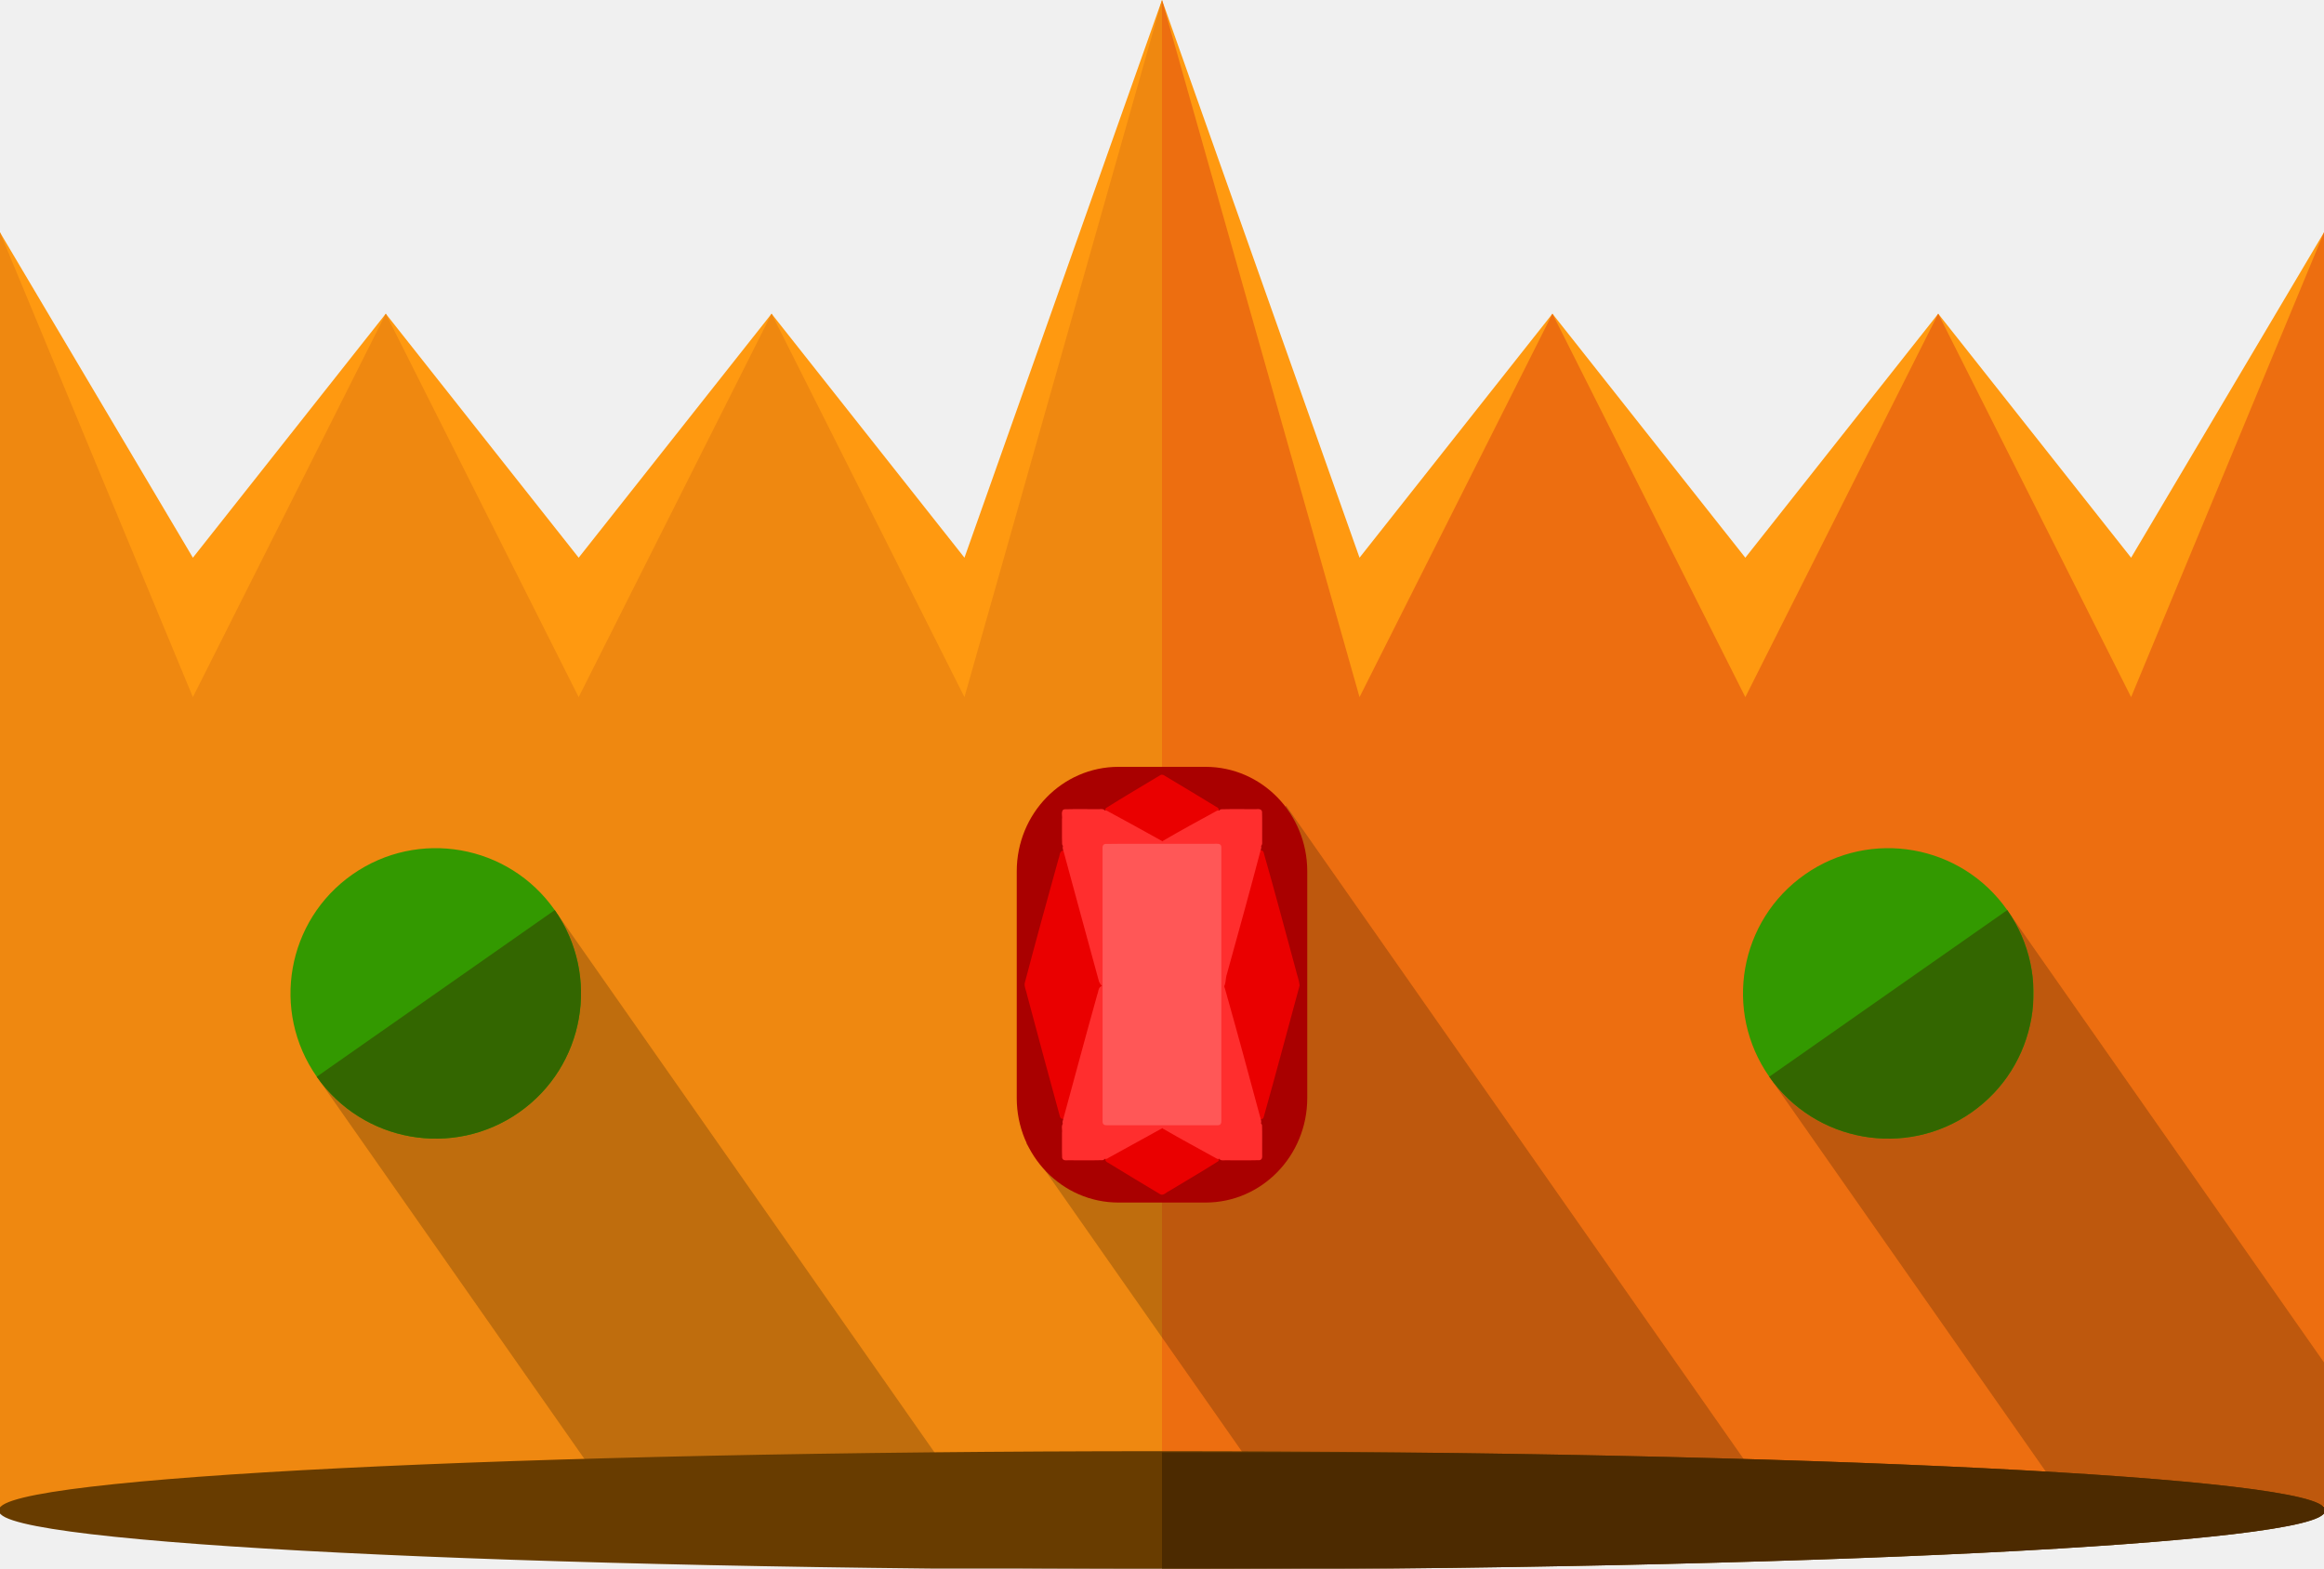
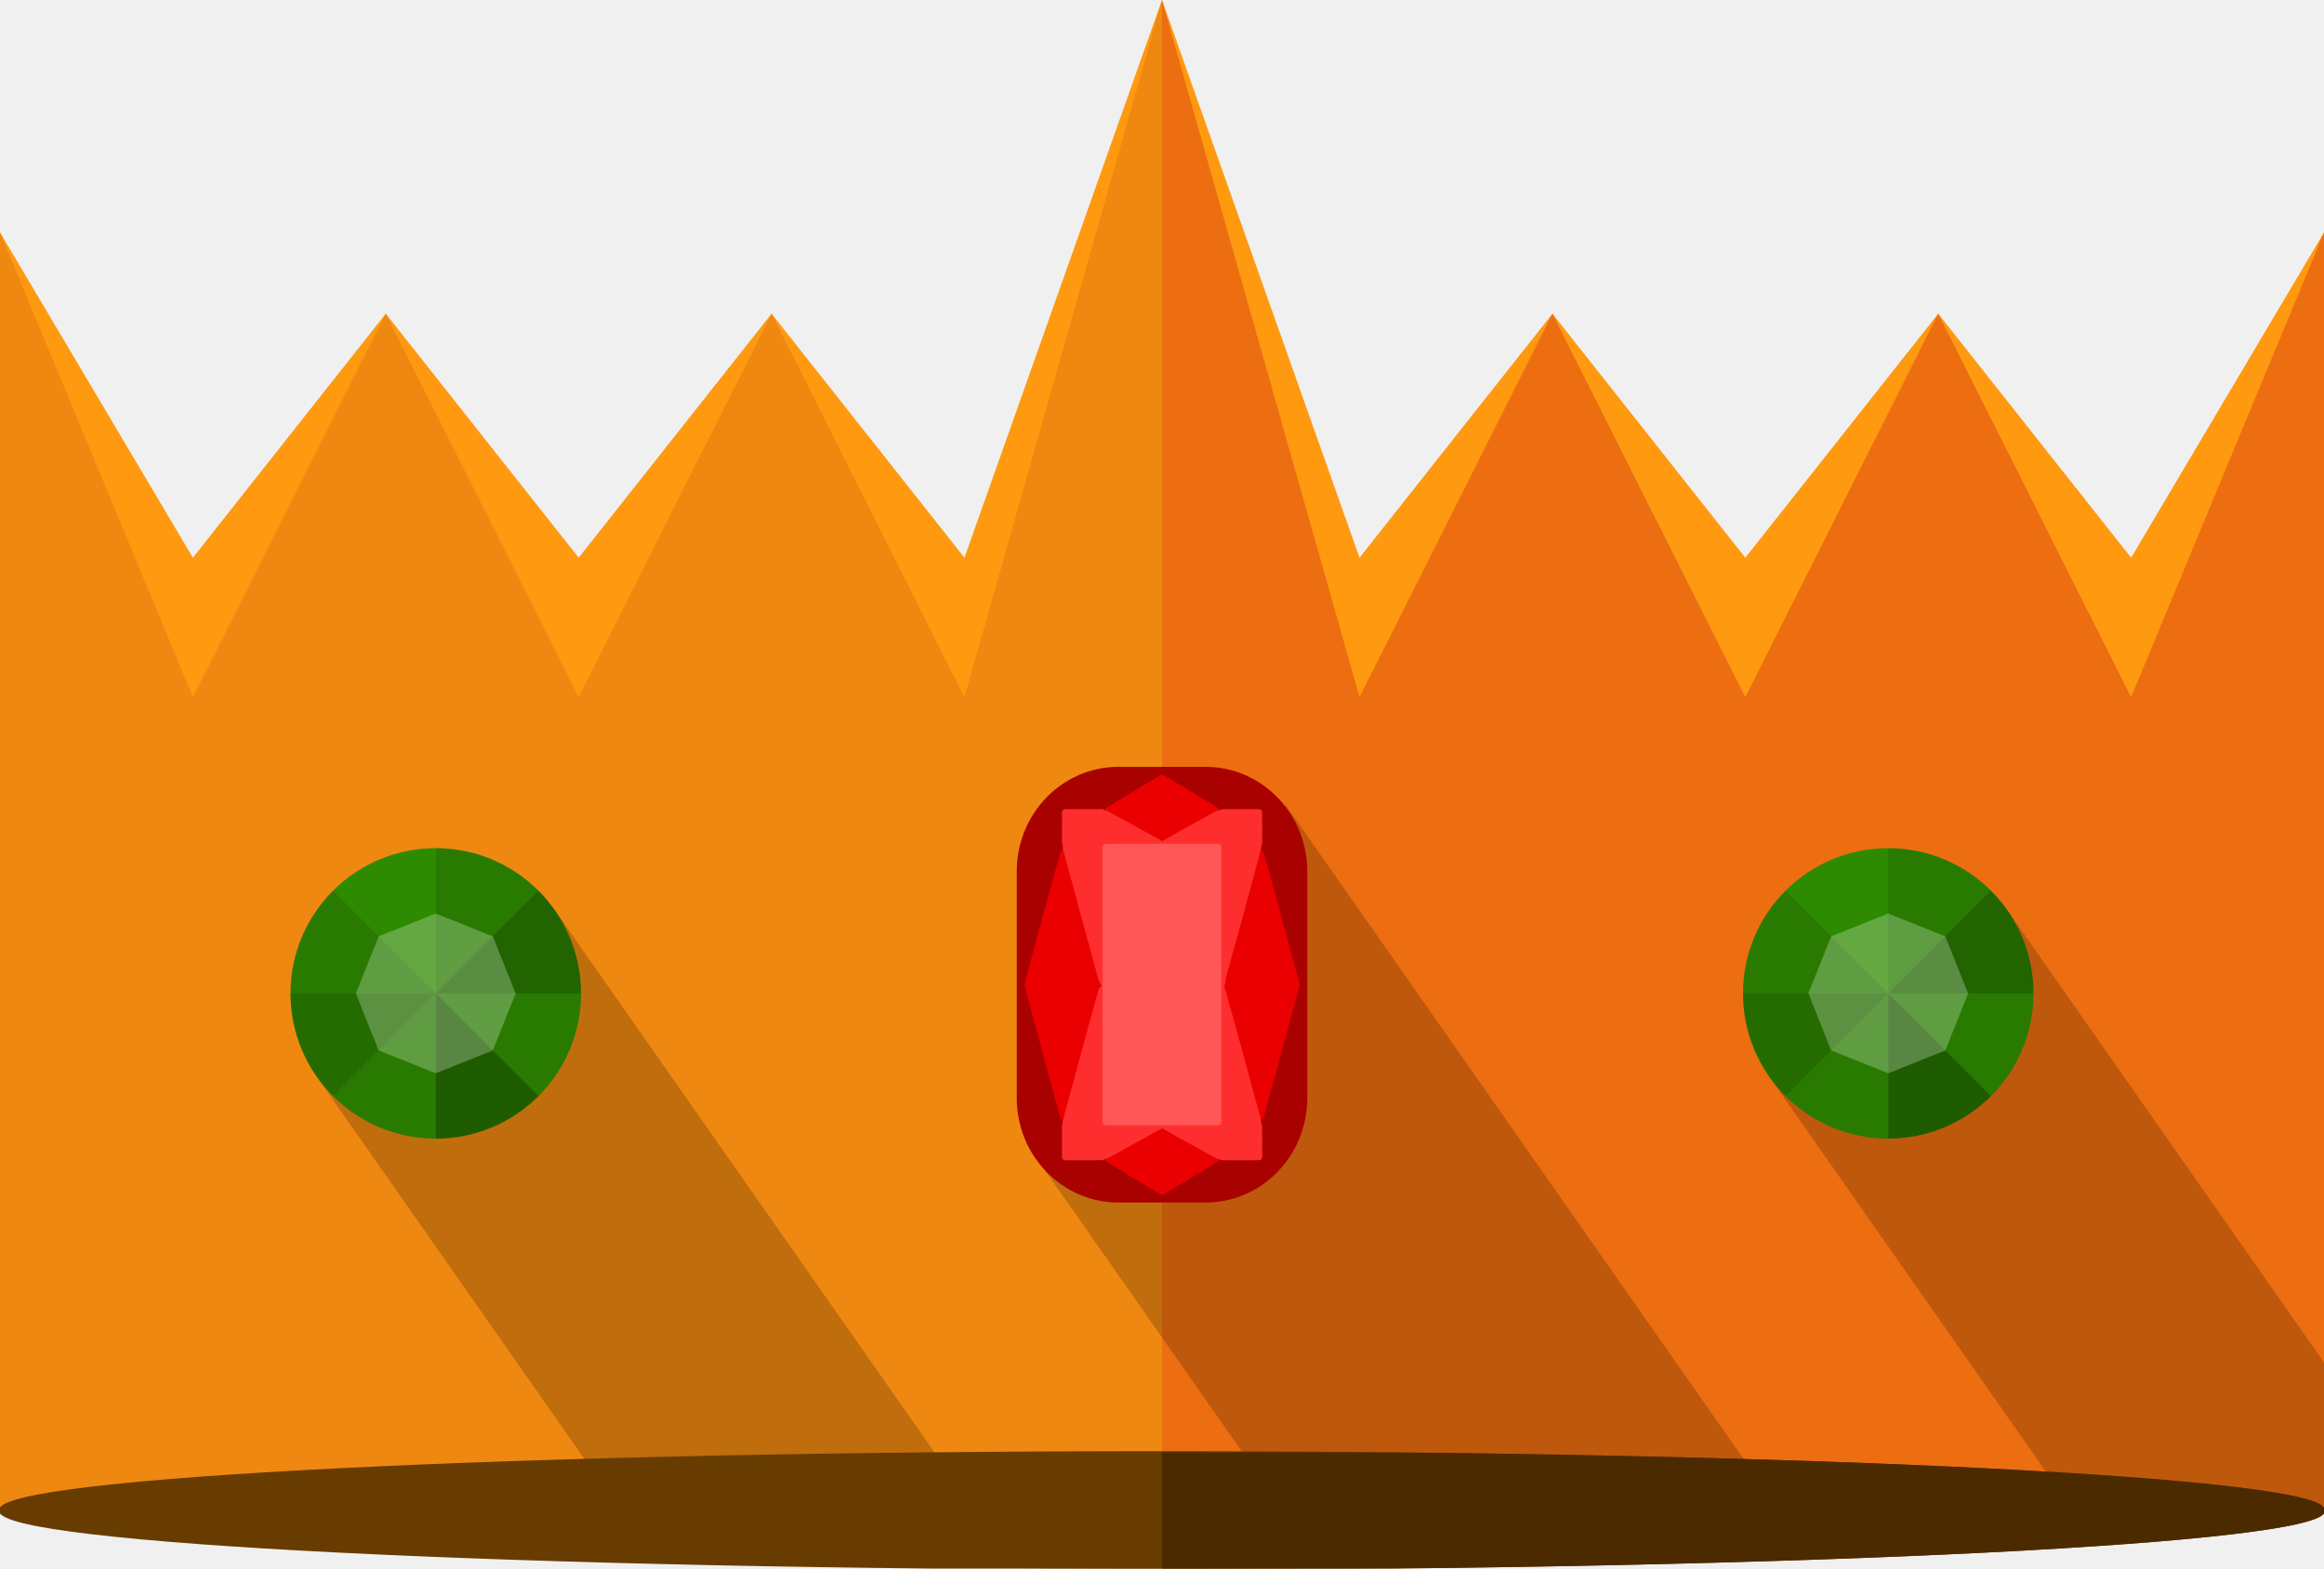
<svg xmlns="http://www.w3.org/2000/svg" xmlns:xlink="http://www.w3.org/1999/xlink" id="grm" version="2.0" height="675" width="1000" preserveAspectRatio="xMidYMid meet">
  <defs>
    <symbol id="crown-background-half">
      <path d="M0 100 l 83 140 l 83 -105 l 83 105 l 83 -105 l 83 105 l 85 -240 L 500 300 L 0 300" />
    </symbol>
    <symbol id="crown-background">
      <use xlink:href="#crown-background-half" style="fill:#ff9910" />
      <use xlink:href="#crown-background-half" transform="translate(1000 0) scale(-1,1)" style="fill:#ff9910" />
    </symbol>
    <symbol id="crown-foreground-half">
      <path d="M0 100 l 83 200 l 83 -165 l 83 165 l 83 -165 l 83 165 l 85 -300 L 500 649 L 0 649" />
    </symbol>
    <symbol id="crown-foreground">
      <use xlink:href="#crown-foreground-half" style="fill:#ef8810" />
      <use xlink:href="#crown-foreground-half" transform="translate(1000 0) scale(-1,1)" style="fill:#ed6e10" />
    </symbol>
    <clipPath id="cut-left" clipPathUnits="objectBoundingBox">
      <rect x="0" y="0" width=".5" height="1" transform="translate(.5 0)" />
    </clipPath>
    <symbol id="crown-bottom">
      <ellipse cx="0" cy="650" rx="500" ry="25" transform="translate(500 0)" style="fill:#683c00;stroke:#683c00;stroke-width:1" />
      <ellipse cx="0" cy="650" rx="500" ry="25" transform="translate(500 0)" style="fill:#4c2a00;stroke:#4c2a00;stroke-width:1" clip-path="url(#cut-left)" />
    </symbol>
-     <clipPath id="emerald-cut-bottom" clipPathUnits="objectBoundingBox">
-       <rect x="0" y="0" width="1" height=".5" transform="translate(0 .5)" />
-     </clipPath>
-     <symbol id="crown-emerald" viewBox="-.5 -.5 1 1" preserveAspectRatio="xMidYMid meet">
-       <g transform="rotate(-35)">
-         <circle cx="0" cy="0" r=".5" style="fill:#339900;" />
-         <circle cx="0" cy="0" r=".5" style="fill:#336600;" clip-path="url(#emerald-cut-bottom)" />
+     <symbol id="emerald-octagon" viewBox="0 0 14 14">
+       <polygon points="0 7, 2 12, 7 14, 12 12, 14 7, 12 2, 7 0, 2 2" transform="rotate(0, 7, 7)" />
+     </symbol>
+     <symbol id="emerald-slice" viewBox="0 0 1 1">
+       <path d="M1,0 A1,1,0,0,1,.707,.707 L0,0" />
+     </symbol>
+     <symbol id="crown-emerald" viewBox="0 0 100 100">
+       <g>
+         <circle cx="50" cy="50" r="50" style="fill:#339900;" />
+         <use xlink:href="#emerald-slice" fill-opacity="0.2" transform="translate(50, 50) rotate(0) scale(.5)" />
+         <use xlink:href="#emerald-slice" fill-opacity="0.4" transform="translate(50, 50) rotate(45) scale(.5)" />
+         <use xlink:href="#emerald-slice" fill-opacity="0.2" transform="translate(50, 50) rotate(90) scale(.5)" />
+         <use xlink:href="#emerald-slice" fill-opacity="0.3" transform="translate(50, 50) rotate(135) scale(.5)" />
+         <use xlink:href="#emerald-slice" fill-opacity="0.2" transform="translate(50, 50) rotate(180) scale(.5)" />
+         <use xlink:href="#emerald-slice" fill-opacity="0.1" transform="translate(50, 50) rotate(225) scale(.5)" />
+         <use xlink:href="#emerald-slice" fill-opacity="0.2" transform="translate(50, 50) rotate(270) scale(.5)" />
+         <use xlink:href="#emerald-slice" fill-opacity="0.35" transform="translate(50, 50) rotate(315) scale(.5)" />
+         <use xlink:href="#emerald-octagon" style="fill:#FFFFFF" fill-opacity="0.26" width="55" height="55" x="22.5" y="22.5" />
      </g>
    </symbol>
    <symbol id="crown-ruby" viewBox="0 0 100 150" preserveAspectRatio="xMidYMid meet">
      <rect rx="35" ry="35.959" height="150" width="100" fill="#a90000" />
      <path d="M49.489 2.816C43.26 6.588 36.965 10.25 30.807 14.134c-.813.649-.24 1.745.597 2.021 5.978 3.462 12.072 6.718 18.114 10.066 1.139.361 2.04-.772 3.045-1.139 5.59-3.103 11.253-6.086 16.747-9.351.73-.673.134-1.7-.662-1.979-6.01-3.701-12.084-7.295-18.13-10.936-.359-.113-.68-.194-1.03 0zM15.883 28.807c-1.238.301-1.046 1.857-1.48 2.795-3.972 14.307-7.92 28.621-11.691 42.982-.098 1.358.616 2.655.85 3.984 3.758 13.985 7.47 27.983 11.33 41.938.359 1.082 1.977.888 2.23-.173 2.068-7.163 3.922-14.393 5.898-21.584 2.109-7.837 4.239-15.668 6.317-23.514-.178-1.827-.911-3.578-1.305-5.375-3.602-13.332-7.148-26.68-10.836-39.987-.19-.578-.638-1.129-1.313-1.066zM83.64 28.732c-.99.58-.839 1.934-1.262 2.876-3.96 14.333-7.914 28.669-11.673 43.055.047 1.508.72 2.952 1.012 4.432 3.707 13.853 7.366 27.721 11.208 41.536.337 1.064 2.009.909 2.125-.202 4.233-15.022 8.223-30.113 12.328-45.17-.195-1.901-.954-3.726-1.374-5.596-3.666-13.408-7.186-26.857-11.027-40.215-.153-.576-.781-.862-1.336-.716zM49.52 123.775c-6.24 3.487-12.588 6.79-18.719 10.463-.818.632-.218 1.751.602 2.035 5.984 3.717 12.054 7.292 18.086 10.93 1.132.43 2.006-.773 2.978-1.17 5.626-3.416 11.335-6.707 16.884-10.245.684-.707.09-1.668-.703-1.934-6.004-3.451-12.107-6.725-18.165-10.079-.337-.072-.64-.186-.964 0z" fill="#ea0000" />
      <path d="M69.983 122.697c-.818.857-.271 2.172-.43 3.236.029 2.884-.057 5.785.043 8.658.27 1.29 1.863.756 2.804.864 3.736-.028 7.49.057 11.215-.042 1.29-.27.756-1.863.864-2.804-.029-3.073.057-6.164-.042-9.226-.271-1.29-1.864-.757-2.804-.865-3.737.029-7.49-.057-11.216.043l-.434.136z" fill="#ff2e2e" />
      <path d="M57.729 122.52c-2.38.064-4.785-.1-7.151.178-1.01.289-.865 1.752.064 2.046 6.029 3.488 12.164 6.788 18.26 10.156.919.442 1.69-.552 1.495-1.42.005-3.364.07-6.744-.023-10.097-.27-1.29-1.863-.757-2.804-.865-3.28 0-6.56-.002-9.841.002z" fill="#ff2e2e" />
      <path d="M29.926 122.697c-.817.857-.271 2.172-.43 3.236.029 2.744-.057 5.505.043 8.238.142 1.057 1.446.968 2.086.407A2419.74 2419.74 0 0 0 50.03 124.44c.89-.555.348-1.99-.671-1.87-6.287-.089-12.575-.037-18.862-.052l-.57.179z" fill="#ff2e2e" />
      <path d="M16.005 122.697c-.817.857-.27 2.172-.43 3.236.03 2.884-.056 5.785.043 8.658.271 1.29 1.864.756 2.804.864 3.72-.028 7.456.057 11.164-.042 1.291-.271.756-1.864.864-2.805-.03-3.073.054-6.164-.047-9.226-.272-1.29-1.863-.756-2.804-.864-3.717.029-7.452-.057-11.159.043l-.435.136z" fill="#ff2e2e" />
      <path d="M28.996 75.592c-.986.56-.867 1.89-1.278 2.823-4.094 14.533-7.941 29.135-11.941 43.694-.228 1.067.973 1.445 1.814 1.273 4.014-.029 8.044.056 12.046-.043 1.29-.27.757-1.863.865-2.804-.038-14.38.508-31.81.328-46.189.06-.907-.624.966-1.834 1.246zM70.361 74c-1.083.592-.586 3.75-.741 4.745-.123 14.545-.043 29.091-.067 43.637.137 1.299 1.645.977 2.563 1 3.758-.04 7.528.093 11.28-.124 1.101-.308.758-1.579.483-2.37-3.991-14.85-8.014-29.693-12.197-44.49-.19-.528-.784-2.567-1.32-2.398z" fill="#ff2e2e" />
      <path d="M69.983 26.674c-.818.857-.271 2.172-.43 3.236.037 14.242-.087 28.485.1 42.726-.093.787.277 3.498 1.244 3.364 1.148-.404.965-3.542 1.394-4.476 4.022-14.507 8.034-29.017 11.867-43.574.243-1.034-.908-1.503-1.75-1.4a313.23 313.23 0 0 0-11.99-.012z" fill="#ff2e2e" />
      <path d="M69.983 14.742c-.818.858-.271 2.172-.43 3.236.029 2.884-.057 5.786.043 8.659.27 1.29 1.863.756 2.804.864 3.736-.029 7.49.057 11.215-.042 1.29-.271.756-1.864.864-2.805-.029-3.073.057-6.164-.042-9.226-.271-1.29-1.864-.756-2.804-.864-3.737.028-7.49-.057-11.216.042l-.434.136z" fill="#ff2e2e" />
      <path d="M68.95 15.1c-6.267 3.38-12.505 6.824-18.666 10.397-.863.586-.29 1.945.691 1.894 6.143.218 12.295.06 18.442.11 1.299-.137.977-1.645 1-2.562-.03-3.028.057-6.074-.043-9.09-.066-.68-.834-1.018-1.423-.75z" fill="#ff2e2e" />
      <path d="M29.86 15.272c-.627.913-.215 2.134-.354 3.176.009 2.728-.062 5.472.033 8.189.27 1.29 1.863.756 2.804.864 5.766-.046 11.542.107 17.303-.135 1.005-.214 1.016-1.69.06-1.996-6.223-3.458-12.454-6.905-18.721-10.283-.442-.13-.747-.076-1.125.185z" fill="#ff2e2e" />
      <path d="M16.005 14.742c-.817.858-.27 2.172-.43 3.236.03 2.884-.056 5.786.043 8.659.271 1.29 1.864.756 2.804.864 3.713-.029 7.443.057 11.144-.043 1.287-.27.762-1.858.877-2.797-.009-3.073.097-6.164.018-9.227-.264-1.296-1.863-.763-2.805-.87-3.736.028-7.49-.057-11.216.042l-.435.136z" fill="#ff2e2e" />
      <path d="M23.498 26.512c-2.288.079-4.61-.113-6.877.205-1.131.278-.824 1.55-.512 2.35C20.181 44 24.19 58.956 28.303 73.873c.405 1.086 2.644 3.842 2.503 2.68.209-13.014-.342-29.223-.304-42.24-.056-2.358.111-4.751-.085-7.089-.379-1.15-1.855-.6-2.764-.723l-4.155.011z" fill="#ff2e2e" />
      <path d="M49.98 26.499c-6.522.03-13.06-.051-19.571.05-1.29.272-.756 1.864-.864 2.805l.007 93.028c.137 1.299 1.645.977 2.563 1h37.302c1.299-.137.977-1.645 1-2.563V27.49c-.138-1.299-1.645-.976-2.563-.999L49.98 26.5z" fill="#ff5757" />
    </symbol>
    <symbol id="shadow-left" viewBox="0 0 125 375" preserveAspectRatio="xMinYMin meet">
      <path d="M0 0 h125 v300 L0 220" fill="#000" fill-opacity="0.2" />
    </symbol>
    <symbol id="shadow-middle" viewBox="0 0 175 350">
      <path d="M0,55 l175,-55 L175,350 L0,225 L0,350" fill="#000" fill-opacity="0.2" />
    </symbol>
    <symbol id="shadow-right" viewBox="0 0 125 375" preserveAspectRatio="xMinYMin meet">
      <path d="M0 0 h125 v315 L0 220" fill="#000" fill-opacity="0.2" />
    </symbol>
    <symbol id="crown" viewBox="0 0 1000 675" preserveAspectRatio="xMidYMid meet">
      <use xlink:href="#crown-background" />
      <use xlink:href="#crown-foreground" />
      <use xlink:href="#shadow-left" width="125" height="375" x="125" y="427.5" transform="rotate(-35 187.5 427.5)" />
      <use xlink:href="#crown-emerald" width="125" height="125" x="125" y="365" />
      <use xlink:href="#shadow-middle" width="175" height="350" x="442.5" y="440" transform="rotate(-35 437.5 495)" />
      <use xlink:href="#crown-ruby" width="125" height="187.5" x="437.5" y="330" />
      <use xlink:href="#shadow-right" width="125" height="375" x="750" y="427.5" transform="rotate(-35 812.5 427.5)" />
      <use xlink:href="#crown-emerald" width="125" height="125" x="750" y="365" />
      <use xlink:href="#crown-bottom" />
    </symbol>
  </defs>
  <use xlink:href="#crown" />
</svg>
